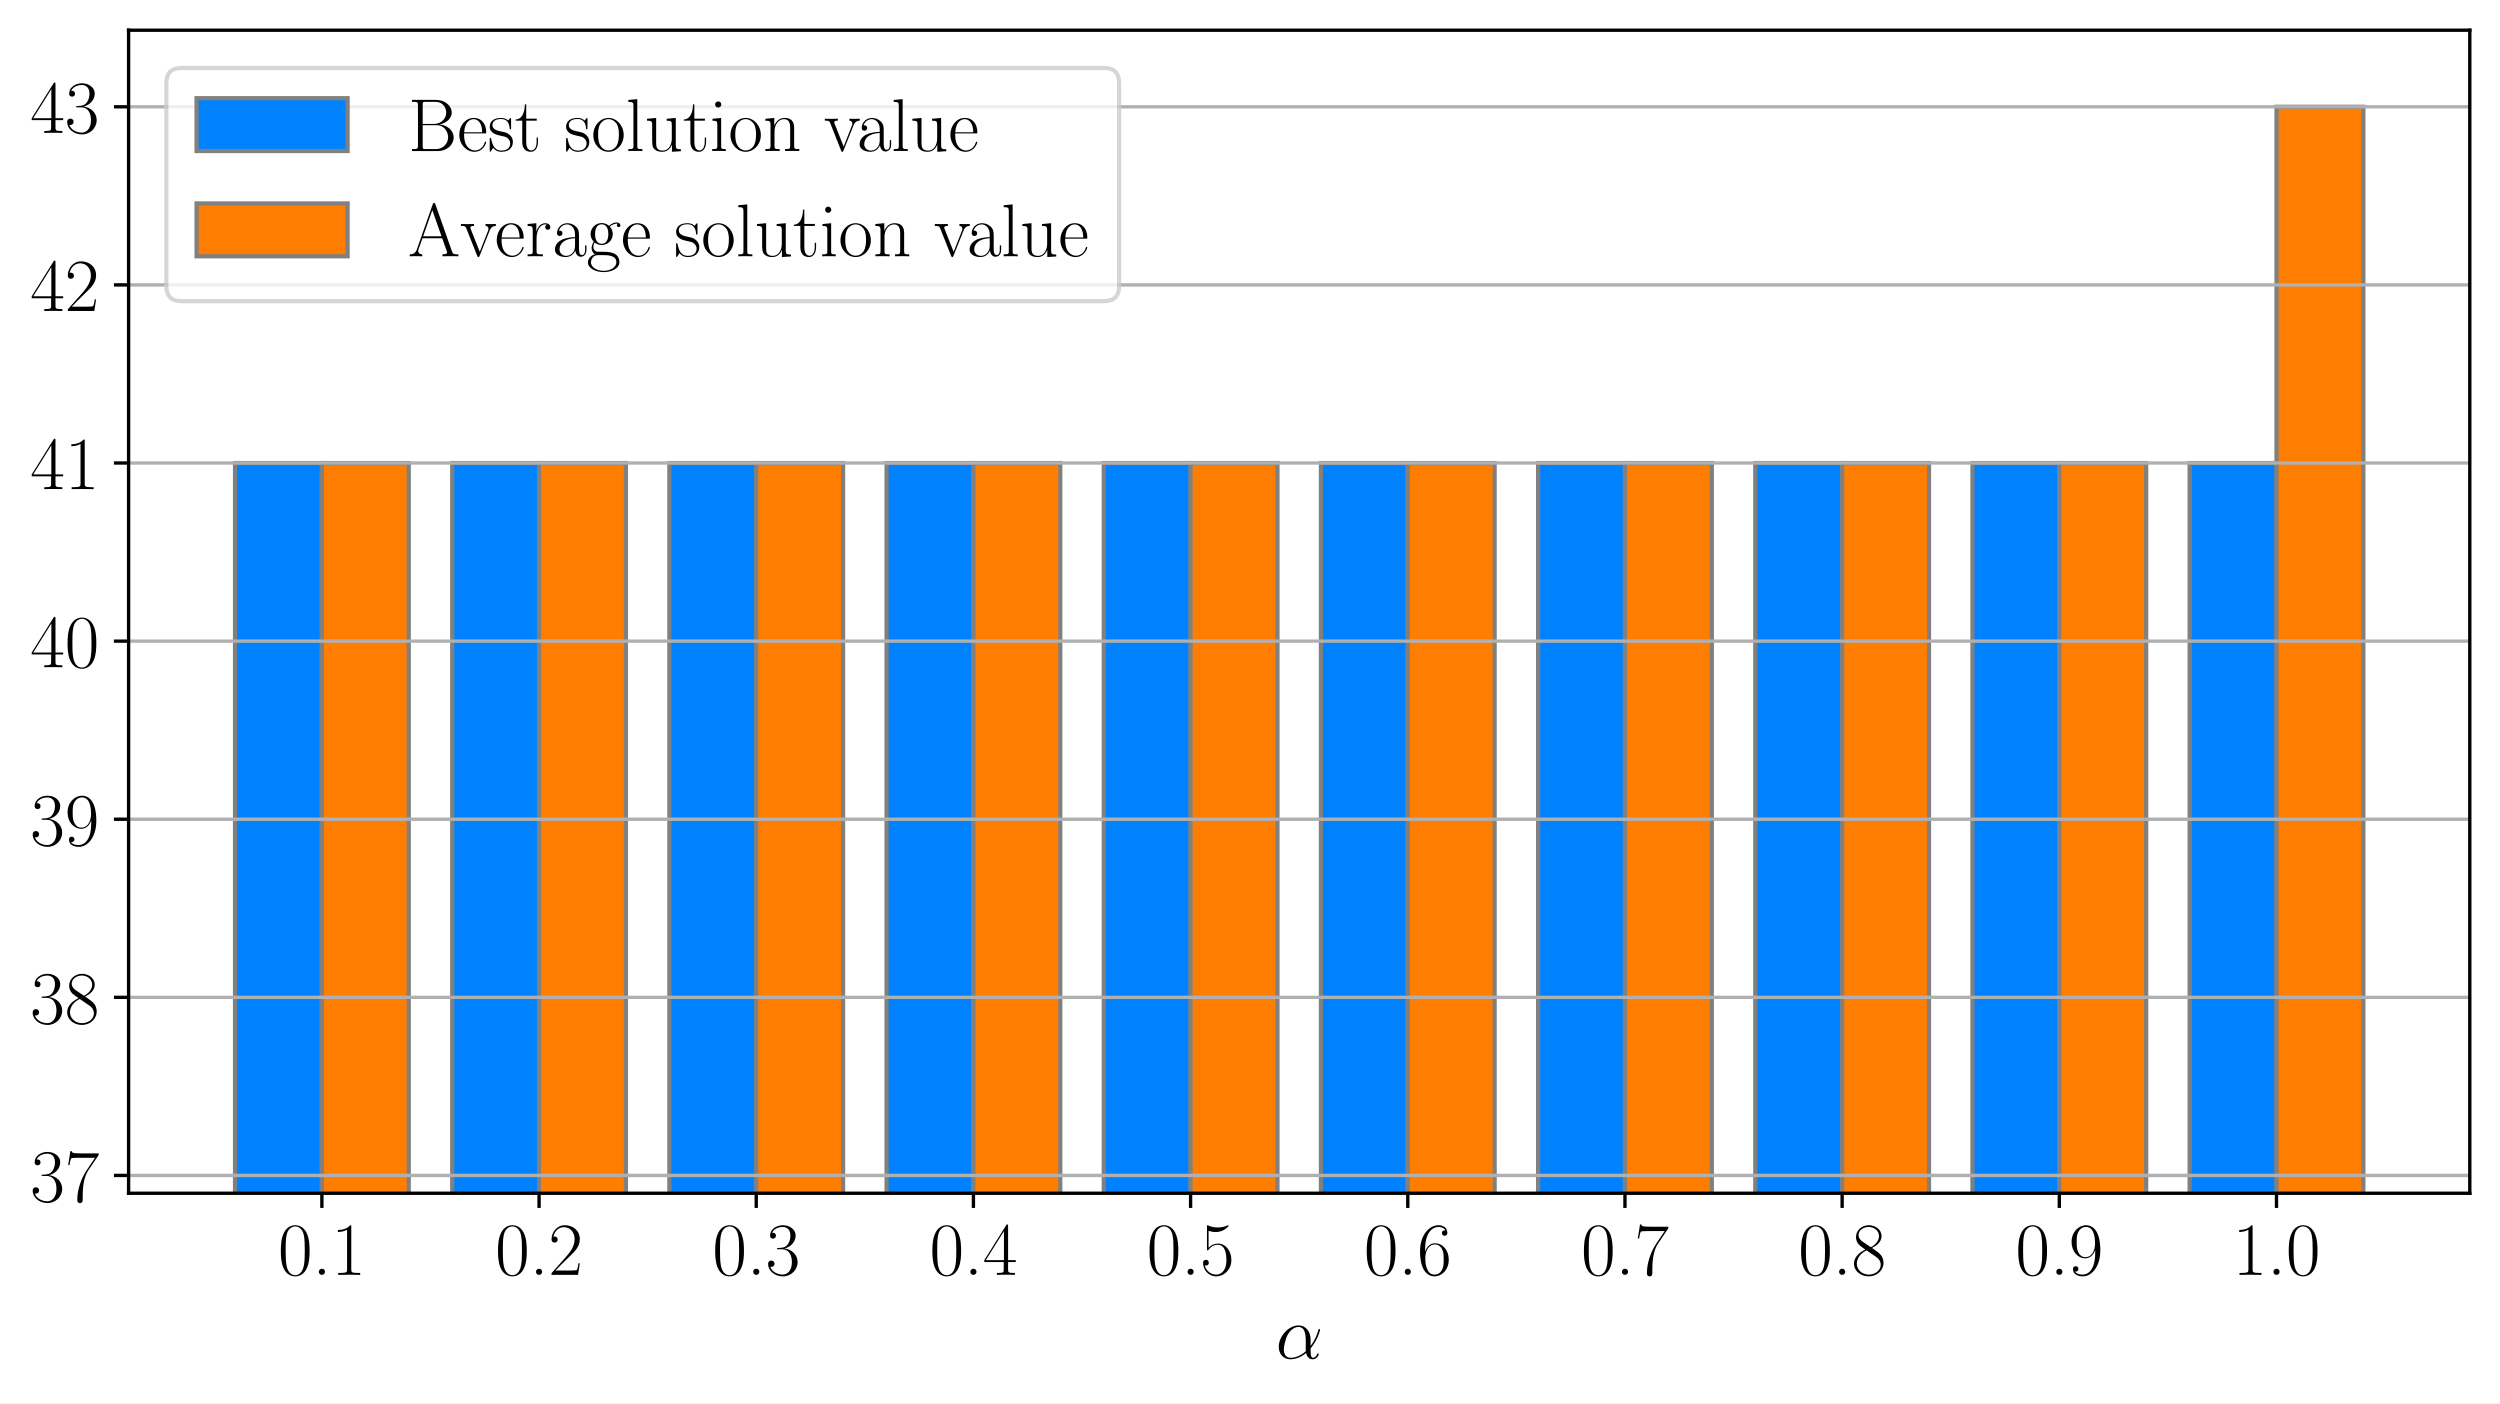
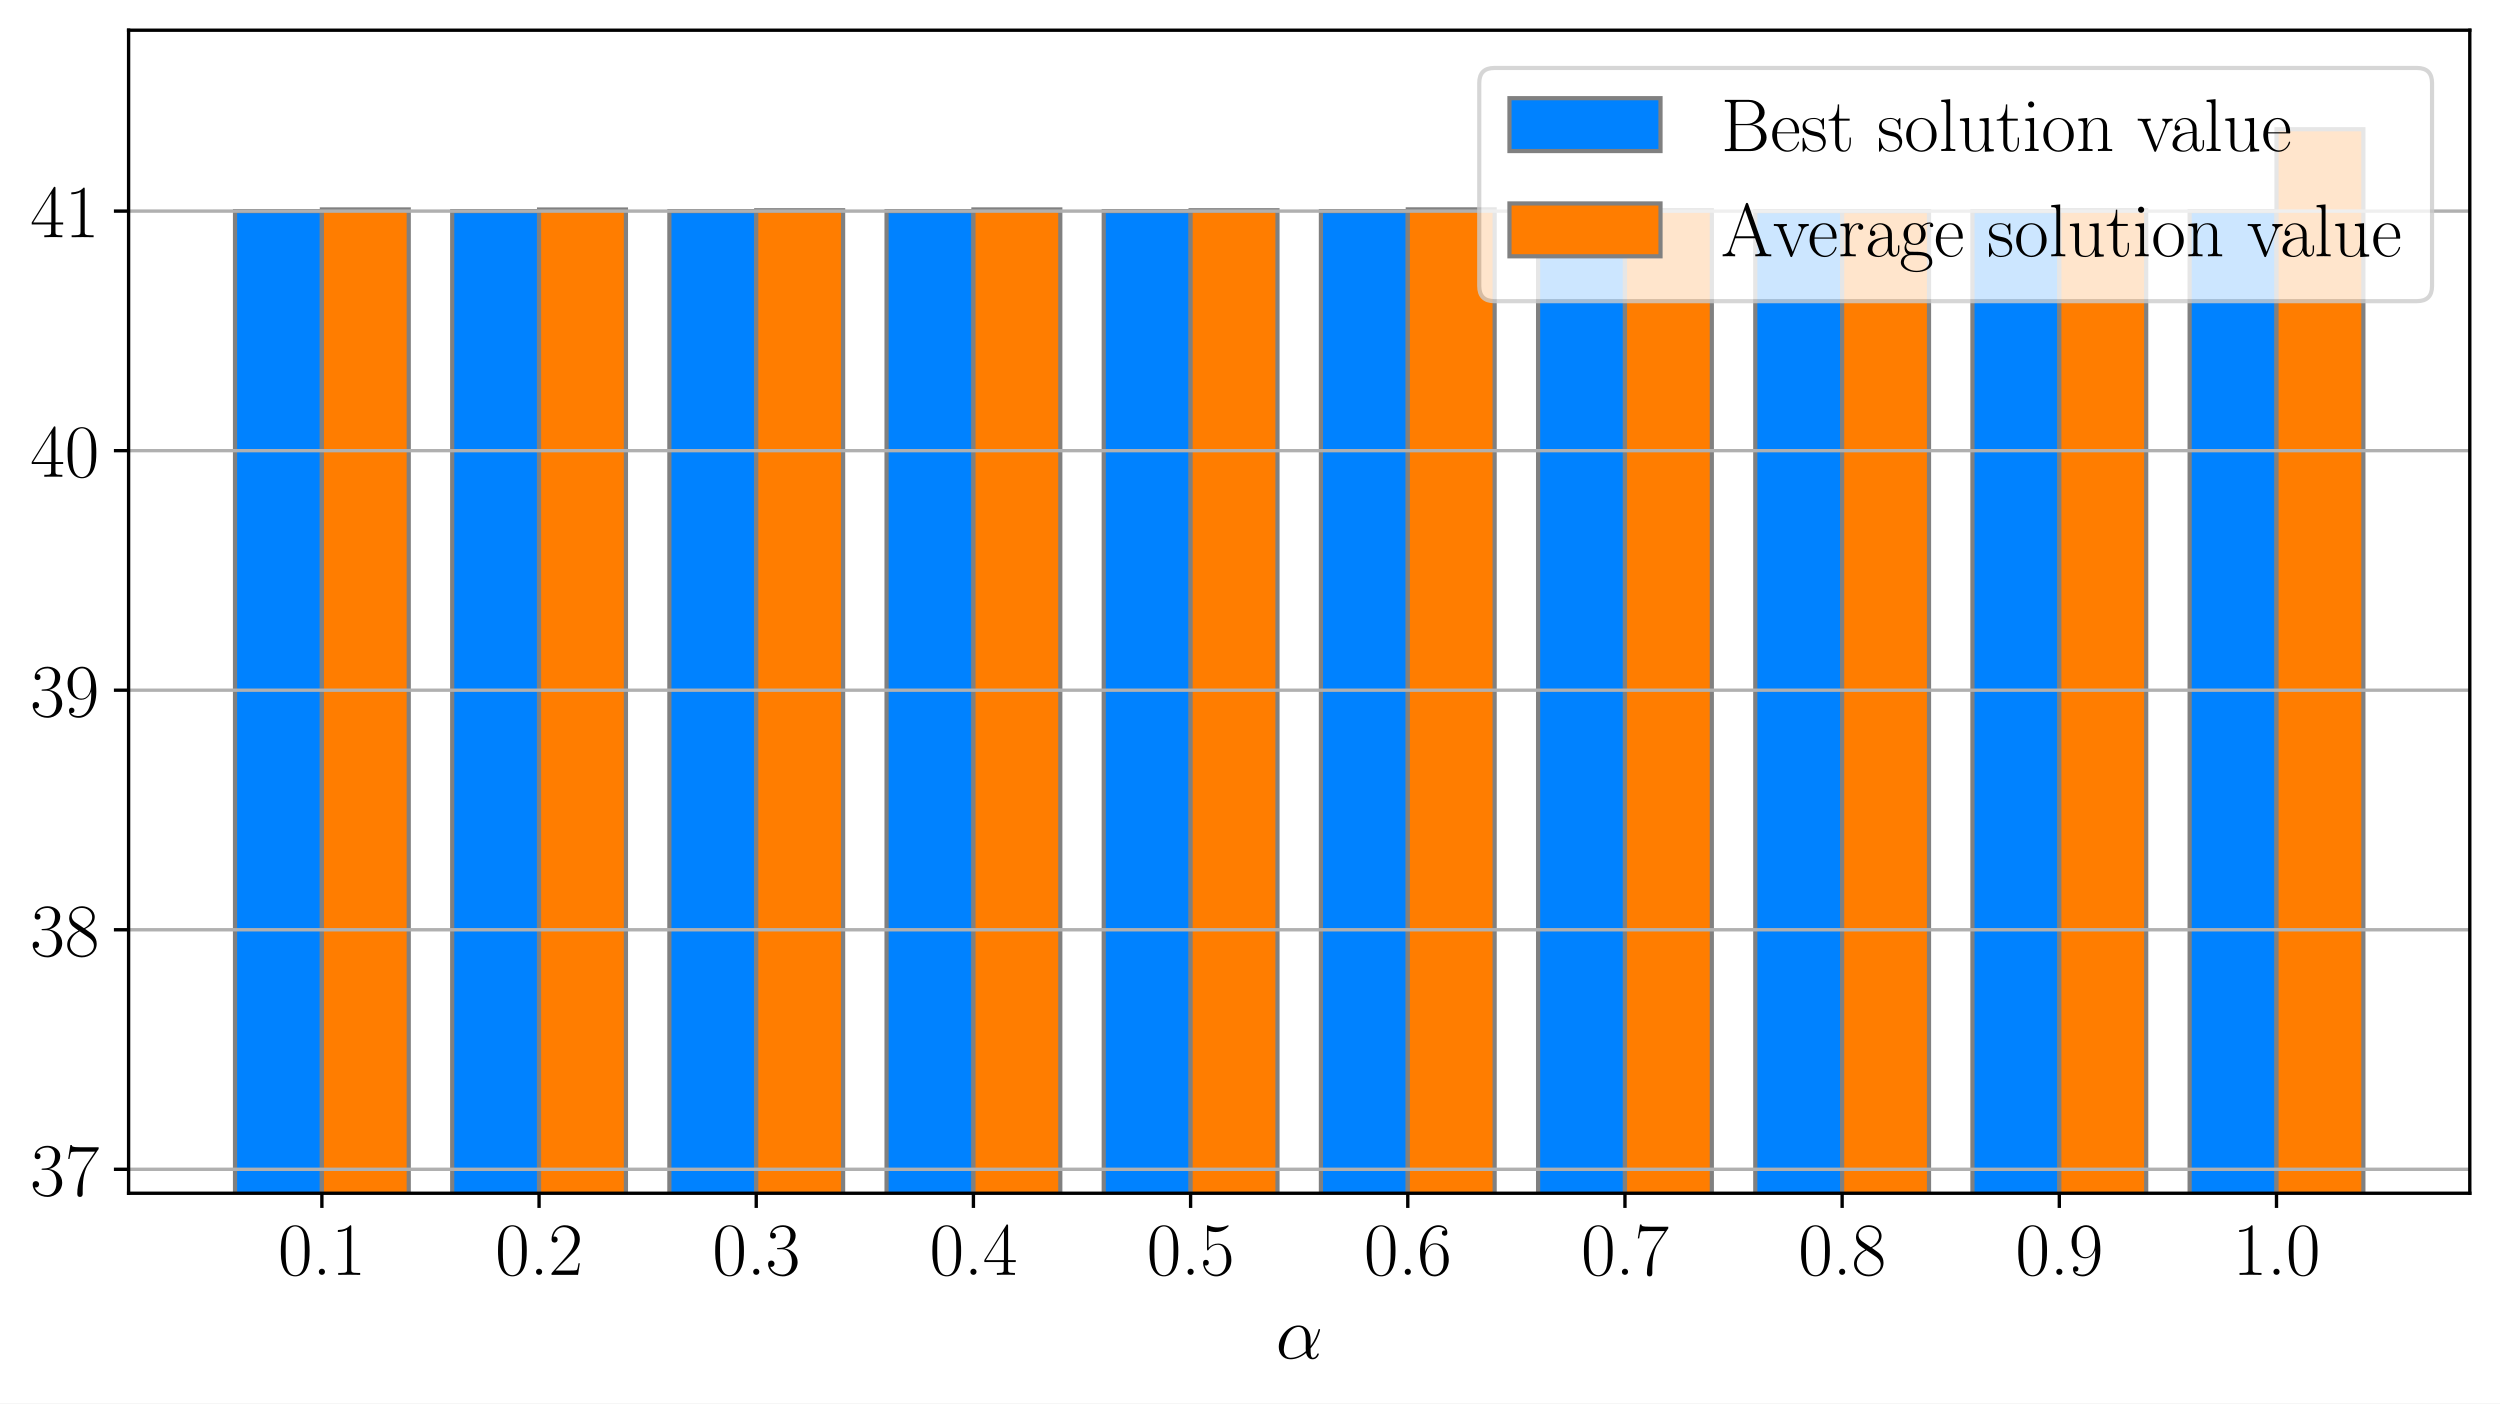
<svg xmlns="http://www.w3.org/2000/svg" xmlns:xlink="http://www.w3.org/1999/xlink" width="595.849pt" height="334.483pt" viewBox="0 0 595.849 334.483" version="1.1">
  <defs>
    <style type="text/css">*{stroke-linejoin: round; stroke-linecap: butt}</style>
  </defs>
  <g id="figure_1">
    <g id="patch_1">
      <path d="M -0 334.483  L 595.849 334.483  L 595.849 0  L -0 0  z " style="fill: #ffffff" />
    </g>
    <g id="axes_1">
      <g id="patch_2">
        <path d="M 30.649 284.4  L 588.649 284.4  L 588.649 7.2  L 30.649 7.2  z " style="fill: #ffffff" />
      </g>
      <g id="patch_3">
-         <path d="M 56.012 1850.813  L 76.717 1850.813  L 76.717 110.354  L 56.012 110.354  z " clip-path="url(#p736c38168c)" style="fill: #0082ff; stroke: #808080; stroke-linejoin: miter" />
+         <path d="M 56.012 2391.172  L 76.717 2391.172  L 76.717 50.314  L 56.012 50.314  z " clip-path="url(#p126b0659e5)" style="fill: #0082ff; stroke: #808080; stroke-linejoin: miter" />
      </g>
      <g id="patch_4">
-         <path d="M 107.775 1850.813  L 128.48 1850.813  L 128.48 110.354  L 107.775 110.354  z " clip-path="url(#p736c38168c)" style="fill: #0082ff; stroke: #808080; stroke-linejoin: miter" />
+         <path d="M 107.775 2391.172  L 128.48 2391.172  L 128.48 50.314  L 107.775 50.314  z " clip-path="url(#p126b0659e5)" style="fill: #0082ff; stroke: #808080; stroke-linejoin: miter" />
      </g>
      <g id="patch_5">
-         <path d="M 159.537 1850.813  L 180.242 1850.813  L 180.242 110.354  L 159.537 110.354  z " clip-path="url(#p736c38168c)" style="fill: #0082ff; stroke: #808080; stroke-linejoin: miter" />
+         <path d="M 159.537 2391.172  L 180.242 2391.172  L 180.242 50.314  L 159.537 50.314  z " clip-path="url(#p126b0659e5)" style="fill: #0082ff; stroke: #808080; stroke-linejoin: miter" />
      </g>
      <g id="patch_6">
-         <path d="M 211.3 1850.813  L 232.005 1850.813  L 232.005 110.354  L 211.3 110.354  z " clip-path="url(#p736c38168c)" style="fill: #0082ff; stroke: #808080; stroke-linejoin: miter" />
+         <path d="M 211.3 2391.172  L 232.005 2391.172  L 232.005 50.314  L 211.3 50.314  z " clip-path="url(#p126b0659e5)" style="fill: #0082ff; stroke: #808080; stroke-linejoin: miter" />
      </g>
      <g id="patch_7">
-         <path d="M 263.062 1850.813  L 283.767 1850.813  L 283.767 110.354  L 263.062 110.354  z " clip-path="url(#p736c38168c)" style="fill: #0082ff; stroke: #808080; stroke-linejoin: miter" />
+         <path d="M 263.062 2391.172  L 283.767 2391.172  L 283.767 50.314  L 263.062 50.314  z " clip-path="url(#p126b0659e5)" style="fill: #0082ff; stroke: #808080; stroke-linejoin: miter" />
      </g>
      <g id="patch_8">
-         <path d="M 314.825 1850.813  L 335.53 1850.813  L 335.53 110.354  L 314.825 110.354  z " clip-path="url(#p736c38168c)" style="fill: #0082ff; stroke: #808080; stroke-linejoin: miter" />
+         <path d="M 314.825 2391.172  L 335.53 2391.172  L 335.53 50.314  L 314.825 50.314  z " clip-path="url(#p126b0659e5)" style="fill: #0082ff; stroke: #808080; stroke-linejoin: miter" />
      </g>
      <g id="patch_9">
-         <path d="M 366.587 1850.813  L 387.292 1850.813  L 387.292 110.354  L 366.587 110.354  z " clip-path="url(#p736c38168c)" style="fill: #0082ff; stroke: #808080; stroke-linejoin: miter" />
+         <path d="M 366.587 2391.172  L 387.292 2391.172  L 387.292 50.314  L 366.587 50.314  z " clip-path="url(#p126b0659e5)" style="fill: #0082ff; stroke: #808080; stroke-linejoin: miter" />
      </g>
      <g id="patch_10">
-         <path d="M 418.35 1850.813  L 439.055 1850.813  L 439.055 110.354  L 418.35 110.354  z " clip-path="url(#p736c38168c)" style="fill: #0082ff; stroke: #808080; stroke-linejoin: miter" />
+         <path d="M 418.35 2391.172  L 439.055 2391.172  L 439.055 50.314  L 418.35 50.314  z " clip-path="url(#p126b0659e5)" style="fill: #0082ff; stroke: #808080; stroke-linejoin: miter" />
      </g>
      <g id="patch_11">
-         <path d="M 470.112 1850.813  L 490.817 1850.813  L 490.817 110.354  L 470.112 110.354  z " clip-path="url(#p736c38168c)" style="fill: #0082ff; stroke: #808080; stroke-linejoin: miter" />
+         <path d="M 470.112 2391.172  L 490.817 2391.172  L 490.817 50.314  L 470.112 50.314  z " clip-path="url(#p126b0659e5)" style="fill: #0082ff; stroke: #808080; stroke-linejoin: miter" />
      </g>
      <g id="patch_12">
-         <path d="M 521.875 1850.813  L 542.58 1850.813  L 542.58 110.354  L 521.875 110.354  z " clip-path="url(#p736c38168c)" style="fill: #0082ff; stroke: #808080; stroke-linejoin: miter" />
+         <path d="M 521.875 2391.172  L 542.58 2391.172  L 542.58 50.314  L 521.875 50.314  z " clip-path="url(#p126b0659e5)" style="fill: #0082ff; stroke: #808080; stroke-linejoin: miter" />
      </g>
      <g id="patch_13">
-         <path d="M 76.717 1850.813  L 97.422 1850.813  L 97.422 110.354  L 76.717 110.354  z " clip-path="url(#p736c38168c)" style="fill: #ff7d00; stroke: #808080; stroke-linejoin: miter" />
+         <path d="M 76.717 2391.172  L 97.422 2391.172  L 97.422 49.92  L 76.717 49.92  z " clip-path="url(#p126b0659e5)" style="fill: #ff7d00; stroke: #808080; stroke-linejoin: miter" />
      </g>
      <g id="patch_14">
-         <path d="M 128.48 1850.813  L 149.185 1850.813  L 149.185 110.354  L 128.48 110.354  z " clip-path="url(#p736c38168c)" style="fill: #ff7d00; stroke: #808080; stroke-linejoin: miter" />
+         <path d="M 128.48 2391.172  L 149.185 2391.172  L 149.185 49.927  L 128.48 49.927  z " clip-path="url(#p126b0659e5)" style="fill: #ff7d00; stroke: #808080; stroke-linejoin: miter" />
      </g>
      <g id="patch_15">
-         <path d="M 180.242 1850.813  L 200.947 1850.813  L 200.947 110.354  L 180.242 110.354  z " clip-path="url(#p736c38168c)" style="fill: #ff7d00; stroke: #808080; stroke-linejoin: miter" />
+         <path d="M 180.242 2391.172  L 200.947 2391.172  L 200.947 50.114  L 180.242 50.114  z " clip-path="url(#p126b0659e5)" style="fill: #ff7d00; stroke: #808080; stroke-linejoin: miter" />
      </g>
      <g id="patch_16">
-         <path d="M 232.005 1850.813  L 252.71 1850.813  L 252.71 110.354  L 232.005 110.354  z " clip-path="url(#p736c38168c)" style="fill: #ff7d00; stroke: #808080; stroke-linejoin: miter" />
+         <path d="M 232.005 2391.172  L 252.71 2391.172  L 252.71 49.919  L 232.005 49.919  z " clip-path="url(#p126b0659e5)" style="fill: #ff7d00; stroke: #808080; stroke-linejoin: miter" />
      </g>
      <g id="patch_17">
-         <path d="M 283.767 1850.813  L 304.472 1850.813  L 304.472 110.354  L 283.767 110.354  z " clip-path="url(#p736c38168c)" style="fill: #ff7d00; stroke: #808080; stroke-linejoin: miter" />
+         <path d="M 283.767 2391.172  L 304.472 2391.172  L 304.472 50.114  L 283.767 50.114  z " clip-path="url(#p126b0659e5)" style="fill: #ff7d00; stroke: #808080; stroke-linejoin: miter" />
      </g>
      <g id="patch_18">
-         <path d="M 335.53 1850.813  L 356.235 1850.813  L 356.235 110.354  L 335.53 110.354  z " clip-path="url(#p736c38168c)" style="fill: #ff7d00; stroke: #808080; stroke-linejoin: miter" />
+         <path d="M 335.53 2391.172  L 356.235 2391.172  L 356.235 49.906  L 335.53 49.906  z " clip-path="url(#p126b0659e5)" style="fill: #ff7d00; stroke: #808080; stroke-linejoin: miter" />
      </g>
      <g id="patch_19">
-         <path d="M 387.292 1850.813  L 407.997 1850.813  L 407.997 110.354  L 387.292 110.354  z " clip-path="url(#p736c38168c)" style="fill: #ff7d00; stroke: #808080; stroke-linejoin: miter" />
+         <path d="M 387.292 2391.172  L 407.997 2391.172  L 407.997 50.106  L 387.292 50.106  z " clip-path="url(#p126b0659e5)" style="fill: #ff7d00; stroke: #808080; stroke-linejoin: miter" />
      </g>
      <g id="patch_20">
-         <path d="M 439.055 1850.813  L 459.76 1850.813  L 459.76 110.354  L 439.055 110.354  z " clip-path="url(#p736c38168c)" style="fill: #ff7d00; stroke: #808080; stroke-linejoin: miter" />
+         <path d="M 439.055 2391.172  L 459.76 2391.172  L 459.76 50.314  L 439.055 50.314  z " clip-path="url(#p126b0659e5)" style="fill: #ff7d00; stroke: #808080; stroke-linejoin: miter" />
      </g>
      <g id="patch_21">
-         <path d="M 490.817 1850.813  L 511.522 1850.813  L 511.522 110.354  L 490.817 110.354  z " clip-path="url(#p736c38168c)" style="fill: #ff7d00; stroke: #808080; stroke-linejoin: miter" />
+         <path d="M 490.817 2391.172  L 511.522 2391.172  L 511.522 50.112  L 490.817 50.112  z " clip-path="url(#p126b0659e5)" style="fill: #ff7d00; stroke: #808080; stroke-linejoin: miter" />
      </g>
      <g id="patch_22">
-         <path d="M 542.58 1850.813  L 563.285 1850.813  L 563.285 25.454  L 542.58 25.454  z " clip-path="url(#p736c38168c)" style="fill: #ff7d00; stroke: #808080; stroke-linejoin: miter" />
+         <path d="M 542.58 2391.172  L 563.285 2391.172  L 563.285 30.804  L 542.58 30.804  z " clip-path="url(#p126b0659e5)" style="fill: #ff7d00; stroke: #808080; stroke-linejoin: miter" />
      </g>
      <g id="matplotlib.axis_1">
        <g id="xtick_1">
          <g id="line2d_1">
            <defs>
-               <path id="mb16462165a" d="M 0 0  L 0 3.5  " style="stroke: #000000; stroke-width: 0.8" />
+               <path id="mc8f59c6fe9" d="M 0 0  L 0 3.5  " style="stroke: #000000; stroke-width: 0.8" />
            </defs>
            <g>
-               <use xlink:href="#mb16462165a" x="76.717" y="284.4" style="stroke: #000000; stroke-width: 0.8" />
+               <use xlink:href="#mc8f59c6fe9" x="76.717" y="284.4" style="stroke: #000000; stroke-width: 0.8" />
            </g>
          </g>
          <g id="text_1">
            <g transform="translate(66.25454 303.8533)scale(0.18 -0.18)">
              <defs>
                <path id="CMR17-30" d="M 2688 2038  C 2688 2430 2682 3099 2413 3613  C 2176 4063 1798 4224 1466 4224  C 1158 4224 768 4082 525 3620  C 269 3137 243 2539 243 2038  C 243 1671 250 1112 448 623  C 723 -39 1216 -128 1466 -128  C 1760 -128 2208 -7 2470 604  C 2662 1048 2688 1568 2688 2038  z M 1466 -26  C 1056 -26 813 328 723 816  C 653 1196 653 1749 653 2109  C 653 2604 653 3015 736 3407  C 858 3954 1216 4121 1466 4121  C 1728 4121 2067 3947 2189 3420  C 2272 3054 2278 2623 2278 2109  C 2278 1691 2278 1176 2202 797  C 2067 96 1690 -26 1466 -26  z " transform="scale(0.015625)" />
                <path id="CMR17-2e" d="M 1062 262  C 1062 422 934 524 800 524  C 672 524 538 422 538 262  C 538 102 666 0 800 0  C 928 0 1062 102 1062 262  z " transform="scale(0.015625)" />
                <path id="CMR17-31" d="M 1702 4083  C 1702 4217 1696 4224 1606 4224  C 1357 3927 979 3833 621 3820  C 602 3820 570 3820 563 3808  C 557 3795 557 3782 557 3648  C 755 3648 1088 3686 1344 3839  L 1344 467  C 1344 243 1331 166 781 166  L 589 166  L 589 0  C 896 6 1216 12 1523 12  C 1830 12 2150 6 2458 0  L 2458 166  L 2266 166  C 1715 166 1702 236 1702 467  L 1702 4083  z " transform="scale(0.015625)" />
              </defs>
              <use xlink:href="#CMR17-30" transform="scale(0.996264)" />
              <use xlink:href="#CMR17-2e" transform="translate(45.69048 0)scale(0.996264)" />
              <use xlink:href="#CMR17-31" transform="translate(70.56154 0)scale(0.996264)" />
            </g>
          </g>
        </g>
        <g id="xtick_2">
          <g id="line2d_2">
            <g>
-               <use xlink:href="#mb16462165a" x="128.48" y="284.4" style="stroke: #000000; stroke-width: 0.8" />
+               <use xlink:href="#mc8f59c6fe9" x="128.48" y="284.4" style="stroke: #000000; stroke-width: 0.8" />
            </g>
          </g>
          <g id="text_2">
            <g transform="translate(118.0171 303.8533)scale(0.18 -0.18)">
              <defs>
                <path id="CMR17-32" d="M 2669 990  L 2554 990  C 2490 537 2438 460 2413 422  C 2381 371 1920 371 1830 371  L 602 371  C 832 620 1280 1073 1824 1596  C 2214 1966 2669 2400 2669 3033  C 2669 3788 2067 4224 1395 4224  C 691 4224 262 3603 262 3027  C 262 2777 448 2745 525 2745  C 589 2745 781 2783 781 3007  C 781 3206 614 3264 525 3264  C 486 3264 448 3257 422 3244  C 544 3788 915 4057 1306 4057  C 1862 4057 2227 3616 2227 3033  C 2227 2477 1901 1998 1536 1583  L 262 147  L 262 0  L 2515 0  L 2669 990  z " transform="scale(0.015625)" />
              </defs>
              <use xlink:href="#CMR17-30" transform="scale(0.996264)" />
              <use xlink:href="#CMR17-2e" transform="translate(45.69048 0)scale(0.996264)" />
              <use xlink:href="#CMR17-32" transform="translate(70.56154 0)scale(0.996264)" />
            </g>
          </g>
        </g>
        <g id="xtick_3">
          <g id="line2d_3">
            <g>
-               <use xlink:href="#mb16462165a" x="180.242" y="284.4" style="stroke: #000000; stroke-width: 0.8" />
+               <use xlink:href="#mc8f59c6fe9" x="180.242" y="284.4" style="stroke: #000000; stroke-width: 0.8" />
            </g>
          </g>
          <g id="text_3">
            <g transform="translate(169.7796 303.8533)scale(0.18 -0.18)">
              <defs>
                <path id="CMR17-33" d="M 1414 2176  C 1984 2176 2234 1673 2234 1094  C 2234 322 1824 25 1453 25  C 1114 25 563 193 390 691  C 422 678 454 678 486 678  C 640 678 755 780 755 947  C 755 1132 614 1216 486 1216  C 378 1216 211 1164 211 927  C 211 335 787 -128 1466 -128  C 2176 -128 2720 432 2720 1087  C 2720 1718 2208 2176 1600 2246  C 2086 2347 2554 2776 2554 3353  C 2554 3856 2048 4224 1472 4224  C 890 4224 378 3862 378 3347  C 378 3123 544 3084 627 3084  C 762 3084 877 3167 877 3334  C 877 3500 762 3584 627 3584  C 602 3584 570 3584 544 3571  C 730 3999 1235 4076 1459 4076  C 1683 4076 2106 3966 2106 3347  C 2106 3167 2080 2851 1862 2574  C 1670 2329 1453 2316 1242 2297  C 1210 2297 1062 2284 1037 2284  C 992 2278 966 2272 966 2227  C 966 2182 973 2176 1101 2176  L 1414 2176  z " transform="scale(0.015625)" />
              </defs>
              <use xlink:href="#CMR17-30" transform="scale(0.996264)" />
              <use xlink:href="#CMR17-2e" transform="translate(45.69048 0)scale(0.996264)" />
              <use xlink:href="#CMR17-33" transform="translate(70.56154 0)scale(0.996264)" />
            </g>
          </g>
        </g>
        <g id="xtick_4">
          <g id="line2d_4">
            <g>
-               <use xlink:href="#mb16462165a" x="232.005" y="284.4" style="stroke: #000000; stroke-width: 0.8" />
+               <use xlink:href="#mc8f59c6fe9" x="232.005" y="284.4" style="stroke: #000000; stroke-width: 0.8" />
            </g>
          </g>
          <g id="text_4">
            <g transform="translate(221.5421 303.8533)scale(0.18 -0.18)">
              <defs>
                <path id="CMR17-34" d="M 2150 4147  C 2150 4281 2144 4288 2029 4288  L 128 1254  L 128 1088  L 1779 1088  L 1779 460  C 1779 230 1766 166 1318 166  L 1197 166  L 1197 0  C 1402 12 1747 12 1965 12  C 2182 12 2528 12 2733 0  L 2733 166  L 2611 166  C 2163 166 2150 230 2150 460  L 2150 1088  L 2803 1088  L 2803 1254  L 2150 1254  L 2150 4147  z M 1798 3723  L 1798 1254  L 256 1254  L 1798 3723  z " transform="scale(0.015625)" />
              </defs>
              <use xlink:href="#CMR17-30" transform="scale(0.996264)" />
              <use xlink:href="#CMR17-2e" transform="translate(45.69048 0)scale(0.996264)" />
              <use xlink:href="#CMR17-34" transform="translate(70.56154 0)scale(0.996264)" />
            </g>
          </g>
        </g>
        <g id="xtick_5">
          <g id="line2d_5">
            <g>
-               <use xlink:href="#mb16462165a" x="283.767" y="284.4" style="stroke: #000000; stroke-width: 0.8" />
+               <use xlink:href="#mc8f59c6fe9" x="283.767" y="284.4" style="stroke: #000000; stroke-width: 0.8" />
            </g>
          </g>
          <g id="text_5">
            <g transform="translate(273.3046 303.8533)scale(0.18 -0.18)">
              <defs>
                <path id="CMR17-35" d="M 730 3750  C 794 3724 1056 3641 1325 3641  C 1920 3641 2246 3961 2432 4140  C 2432 4191 2432 4224 2394 4224  C 2387 4224 2374 4224 2323 4198  C 2099 4102 1837 4032 1517 4032  C 1325 4032 1037 4055 723 4191  C 653 4224 640 4224 634 4224  C 602 4224 595 4217 595 4090  L 595 2231  C 595 2113 595 2080 659 2080  C 691 2080 704 2093 736 2139  C 941 2435 1222 2560 1542 2560  C 1766 2560 2246 2415 2246 1293  C 2246 1087 2246 716 2054 422  C 1894 159 1645 25 1370 25  C 947 25 518 319 403 812  C 429 806 480 793 506 793  C 589 793 749 838 749 1036  C 749 1209 627 1280 506 1280  C 358 1280 262 1190 262 1011  C 262 454 704 -128 1382 -128  C 2042 -128 2669 441 2669 1267  C 2669 2054 2170 2662 1549 2662  C 1222 2662 947 2540 730 2304  L 730 3750  z " transform="scale(0.015625)" />
              </defs>
              <use xlink:href="#CMR17-30" transform="scale(0.996264)" />
              <use xlink:href="#CMR17-2e" transform="translate(45.69048 0)scale(0.996264)" />
              <use xlink:href="#CMR17-35" transform="translate(70.56154 0)scale(0.996264)" />
            </g>
          </g>
        </g>
        <g id="xtick_6">
          <g id="line2d_6">
            <g>
-               <use xlink:href="#mb16462165a" x="335.53" y="284.4" style="stroke: #000000; stroke-width: 0.8" />
+               <use xlink:href="#mc8f59c6fe9" x="335.53" y="284.4" style="stroke: #000000; stroke-width: 0.8" />
            </g>
          </g>
          <g id="text_6">
            <g transform="translate(325.0672 303.8533)scale(0.18 -0.18)">
              <defs>
                <path id="CMR17-36" d="M 678 2198  C 678 3712 1395 4076 1811 4076  C 1946 4076 2272 4049 2400 3782  C 2298 3782 2106 3782 2106 3558  C 2106 3385 2246 3328 2336 3328  C 2394 3328 2566 3353 2566 3571  C 2566 3987 2246 4224 1805 4224  C 1043 4224 243 3411 243 2011  C 243 257 966 -128 1478 -128  C 2099 -128 2688 431 2688 1295  C 2688 2101 2170 2688 1517 2688  C 1126 2688 838 2430 678 1979  L 678 2198  z M 1478 25  C 691 25 691 1212 691 1450  C 691 1914 909 2585 1504 2585  C 1613 2585 1926 2585 2138 2140  C 2253 1889 2253 1624 2253 1302  C 2253 954 2253 696 2118 438  C 1978 173 1773 25 1478 25  z " transform="scale(0.015625)" />
              </defs>
              <use xlink:href="#CMR17-30" transform="scale(0.996264)" />
              <use xlink:href="#CMR17-2e" transform="translate(45.69048 0)scale(0.996264)" />
              <use xlink:href="#CMR17-36" transform="translate(70.56154 0)scale(0.996264)" />
            </g>
          </g>
        </g>
        <g id="xtick_7">
          <g id="line2d_7">
            <g>
-               <use xlink:href="#mb16462165a" x="387.292" y="284.4" style="stroke: #000000; stroke-width: 0.8" />
+               <use xlink:href="#mc8f59c6fe9" x="387.292" y="284.4" style="stroke: #000000; stroke-width: 0.8" />
            </g>
          </g>
          <g id="text_7">
            <g transform="translate(376.8297 303.8533)scale(0.18 -0.18)">
              <defs>
                <path id="CMR17-37" d="M 2886 3955  L 2886 4096  L 1382 4096  C 634 4096 621 4166 595 4288  L 480 4288  L 294 3104  L 410 3104  C 429 3226 474 3552 550 3673  C 589 3724 1062 3724 1171 3724  L 2579 3724  L 1869 2670  C 1395 1961 1069 1003 1069 166  C 1069 89 1069 -128 1299 -128  C 1530 -128 1530 89 1530 172  L 1530 466  C 1530 1514 1709 2204 2003 2644  L 2886 3955  z " transform="scale(0.015625)" />
              </defs>
              <use xlink:href="#CMR17-30" transform="scale(0.996264)" />
              <use xlink:href="#CMR17-2e" transform="translate(45.69048 0)scale(0.996264)" />
              <use xlink:href="#CMR17-37" transform="translate(70.56154 0)scale(0.996264)" />
            </g>
          </g>
        </g>
        <g id="xtick_8">
          <g id="line2d_8">
            <g>
-               <use xlink:href="#mb16462165a" x="439.055" y="284.4" style="stroke: #000000; stroke-width: 0.8" />
+               <use xlink:href="#mc8f59c6fe9" x="439.055" y="284.4" style="stroke: #000000; stroke-width: 0.8" />
            </g>
          </g>
          <g id="text_8">
            <g transform="translate(428.5922 303.8533)scale(0.18 -0.18)">
              <defs>
                <path id="CMR17-38" d="M 1741 2289  C 2144 2494 2554 2803 2554 3298  C 2554 3884 1990 4224 1472 4224  C 890 4224 378 3800 378 3215  C 378 3054 416 2777 666 2533  C 730 2469 998 2276 1171 2154  C 883 2006 211 1652 211 945  C 211 282 838 -128 1459 -128  C 2144 -128 2720 366 2720 1022  C 2720 1607 2330 1877 2074 2051  L 1741 2289  z M 902 2855  C 851 2887 595 3086 595 3388  C 595 3781 998 4076 1459 4076  C 1965 4076 2336 3716 2336 3298  C 2336 2700 1670 2359 1638 2359  C 1632 2359 1626 2359 1574 2398  L 902 2855  z M 2080 1536  C 2176 1466 2483 1253 2483 861  C 2483 385 2010 25 1472 25  C 890 25 448 443 448 951  C 448 1459 838 1884 1280 2083  L 2080 1536  z " transform="scale(0.015625)" />
              </defs>
              <use xlink:href="#CMR17-30" transform="scale(0.996264)" />
              <use xlink:href="#CMR17-2e" transform="translate(45.69048 0)scale(0.996264)" />
              <use xlink:href="#CMR17-38" transform="translate(70.56154 0)scale(0.996264)" />
            </g>
          </g>
        </g>
        <g id="xtick_9">
          <g id="line2d_9">
            <g>
-               <use xlink:href="#mb16462165a" x="490.817" y="284.4" style="stroke: #000000; stroke-width: 0.8" />
+               <use xlink:href="#mc8f59c6fe9" x="490.817" y="284.4" style="stroke: #000000; stroke-width: 0.8" />
            </g>
          </g>
          <g id="text_9">
            <g transform="translate(480.3547 303.8533)scale(0.18 -0.18)">
              <defs>
                <path id="CMR17-39" d="M 2253 1871  C 2253 448 1670 25 1190 25  C 1043 25 685 43 538 281  C 704 256 826 345 826 505  C 826 678 685 736 595 736  C 538 736 365 710 365 492  C 365 68 742 -128 1203 -128  C 1939 -128 2688 665 2688 2090  C 2688 3857 1971 4224 1485 4224  C 851 4224 243 3664 243 2800  C 243 2000 762 1408 1414 1408  C 1952 1408 2189 1910 2253 2122  L 2253 1871  z M 1427 1510  C 1254 1510 1011 1542 813 1929  C 678 2181 678 2477 678 2793  C 678 3174 678 3438 858 3722  C 947 3857 1114 4076 1485 4076  C 2240 4076 2240 2909 2240 2651  C 2240 2193 2035 1510 1427 1510  z " transform="scale(0.015625)" />
              </defs>
              <use xlink:href="#CMR17-30" transform="scale(0.996264)" />
              <use xlink:href="#CMR17-2e" transform="translate(45.69048 0)scale(0.996264)" />
              <use xlink:href="#CMR17-39" transform="translate(70.56154 0)scale(0.996264)" />
            </g>
          </g>
        </g>
        <g id="xtick_10">
          <g id="line2d_10">
            <g>
-               <use xlink:href="#mb16462165a" x="542.58" y="284.4" style="stroke: #000000; stroke-width: 0.8" />
+               <use xlink:href="#mc8f59c6fe9" x="542.58" y="284.4" style="stroke: #000000; stroke-width: 0.8" />
            </g>
          </g>
          <g id="text_10">
            <g transform="translate(532.1172 303.8533)scale(0.18 -0.18)">
              <use xlink:href="#CMR17-31" transform="scale(0.996264)" />
              <use xlink:href="#CMR17-2e" transform="translate(45.69048 0)scale(0.996264)" />
              <use xlink:href="#CMR17-30" transform="translate(70.56154 0)scale(0.996264)" />
            </g>
          </g>
        </g>
        <g id="text_11">
          <g transform="translate(304.0644 323.7947)scale(0.18 -0.18)">
            <defs>
              <path id="CMMI12-b" d="M 2963 1615  C 2963 2234 2611 2816 1933 2816  C 1094 2816 256 1902 256 996  C 256 440 602 -64 1254 -64  C 1651 -64 2125 89 2579 472  C 2669 115 2867 -64 3142 -64  C 3488 -64 3661 293 3661 376  C 3661 434 3616 434 3597 434  C 3546 434 3539 415 3520 364  C 3462 204 3315 64 3162 64  C 2963 64 2963 472 2963 862  C 3616 1641 3770 2445 3770 2451  C 3770 2509 3718 2509 3699 2509  C 3642 2509 3635 2490 3610 2375  C 3526 2094 3360 1596 2963 1072  L 2963 1615  z M 2560 625  C 1997 121 1491 64 1267 64  C 813 64 685 466 685 766  C 685 1040 826 1692 1024 2043  C 1286 2490 1645 2687 1933 2687  C 2554 2687 2554 1877 2554 1340  C 2554 1181 2547 1015 2547 855  C 2547 728 2554 696 2560 625  z " transform="scale(0.015625)" />
            </defs>
            <use xlink:href="#CMMI12-b" transform="scale(0.996264)" />
          </g>
        </g>
      </g>
      <g id="matplotlib.axis_2">
        <g id="ytick_1">
          <g id="line2d_11">
-             <path d="M 30.649 280.155  L 588.649 280.155  " clip-path="url(#p736c38168c)" style="fill: none; stroke: #b0b0b0; stroke-width: 0.8; stroke-linecap: square" />
+             <path d="M 30.649 278.691  L 588.649 278.691  " clip-path="url(#p126b0659e5)" style="fill: none; stroke: #b0b0b0; stroke-width: 0.8; stroke-linecap: square" />
          </g>
          <g id="line2d_12">
            <defs>
-               <path id="m387a222caf" d="M 0 0  L -3.5 0  " style="stroke: #000000; stroke-width: 0.8" />
+               <path id="m01e9ca6b99" d="M 0 0  L -3.5 0  " style="stroke: #000000; stroke-width: 0.8" />
            </defs>
            <g>
-               <use xlink:href="#m387a222caf" x="30.649" y="280.155" style="stroke: #000000; stroke-width: 0.8" />
+               <use xlink:href="#m01e9ca6b99" x="30.649" y="278.691" style="stroke: #000000; stroke-width: 0.8" />
            </g>
          </g>
          <g id="text_12">
-             <g transform="translate(7.2 286.3816)scale(0.18 -0.18)">
+             <g transform="translate(7.2 284.9172)scale(0.18 -0.18)">
              <use xlink:href="#CMR17-33" transform="scale(0.996264)" />
              <use xlink:href="#CMR17-37" transform="translate(45.69048 0)scale(0.996264)" />
            </g>
          </g>
        </g>
        <g id="ytick_2">
          <g id="line2d_13">
-             <path d="M 30.649 237.705  L 588.649 237.705  " clip-path="url(#p736c38168c)" style="fill: none; stroke: #b0b0b0; stroke-width: 0.8; stroke-linecap: square" />
+             <path d="M 30.649 221.597  L 588.649 221.597  " clip-path="url(#p126b0659e5)" style="fill: none; stroke: #b0b0b0; stroke-width: 0.8; stroke-linecap: square" />
          </g>
          <g id="line2d_14">
            <g>
-               <use xlink:href="#m387a222caf" x="30.649" y="237.705" style="stroke: #000000; stroke-width: 0.8" />
+               <use xlink:href="#m01e9ca6b99" x="30.649" y="221.597" style="stroke: #000000; stroke-width: 0.8" />
            </g>
          </g>
          <g id="text_13">
-             <g transform="translate(7.2 243.9314)scale(0.18 -0.18)">
+             <g transform="translate(7.2 227.8232)scale(0.18 -0.18)">
              <use xlink:href="#CMR17-33" transform="scale(0.996264)" />
              <use xlink:href="#CMR17-38" transform="translate(45.69048 0)scale(0.996264)" />
            </g>
          </g>
        </g>
        <g id="ytick_3">
          <g id="line2d_15">
-             <path d="M 30.649 195.255  L 588.649 195.255  " clip-path="url(#p736c38168c)" style="fill: none; stroke: #b0b0b0; stroke-width: 0.8; stroke-linecap: square" />
+             <path d="M 30.649 164.502  L 588.649 164.502  " clip-path="url(#p126b0659e5)" style="fill: none; stroke: #b0b0b0; stroke-width: 0.8; stroke-linecap: square" />
          </g>
          <g id="line2d_16">
            <g>
-               <use xlink:href="#m387a222caf" x="30.649" y="195.255" style="stroke: #000000; stroke-width: 0.8" />
+               <use xlink:href="#m01e9ca6b99" x="30.649" y="164.502" style="stroke: #000000; stroke-width: 0.8" />
            </g>
          </g>
          <g id="text_14">
-             <g transform="translate(7.2 201.4812)scale(0.18 -0.18)">
+             <g transform="translate(7.2 170.7291)scale(0.18 -0.18)">
              <use xlink:href="#CMR17-33" transform="scale(0.996264)" />
              <use xlink:href="#CMR17-39" transform="translate(45.69048 0)scale(0.996264)" />
            </g>
          </g>
        </g>
        <g id="ytick_4">
          <g id="line2d_17">
-             <path d="M 30.649 152.804  L 588.649 152.804  " clip-path="url(#p736c38168c)" style="fill: none; stroke: #b0b0b0; stroke-width: 0.8; stroke-linecap: square" />
+             <path d="M 30.649 107.408  L 588.649 107.408  " clip-path="url(#p126b0659e5)" style="fill: none; stroke: #b0b0b0; stroke-width: 0.8; stroke-linecap: square" />
          </g>
          <g id="line2d_18">
            <g>
-               <use xlink:href="#m387a222caf" x="30.649" y="152.804" style="stroke: #000000; stroke-width: 0.8" />
+               <use xlink:href="#m01e9ca6b99" x="30.649" y="107.408" style="stroke: #000000; stroke-width: 0.8" />
            </g>
          </g>
          <g id="text_15">
-             <g transform="translate(7.2 159.0309)scale(0.18 -0.18)">
+             <g transform="translate(7.2 113.635)scale(0.18 -0.18)">
              <use xlink:href="#CMR17-34" transform="scale(0.996264)" />
              <use xlink:href="#CMR17-30" transform="translate(45.69048 0)scale(0.996264)" />
            </g>
          </g>
        </g>
        <g id="ytick_5">
          <g id="line2d_19">
-             <path d="M 30.649 110.354  L 588.649 110.354  " clip-path="url(#p736c38168c)" style="fill: none; stroke: #b0b0b0; stroke-width: 0.8; stroke-linecap: square" />
+             <path d="M 30.649 50.314  L 588.649 50.314  " clip-path="url(#p126b0659e5)" style="fill: none; stroke: #b0b0b0; stroke-width: 0.8; stroke-linecap: square" />
          </g>
          <g id="line2d_20">
            <g>
-               <use xlink:href="#m387a222caf" x="30.649" y="110.354" style="stroke: #000000; stroke-width: 0.8" />
+               <use xlink:href="#m01e9ca6b99" x="30.649" y="50.314" style="stroke: #000000; stroke-width: 0.8" />
            </g>
          </g>
          <g id="text_16">
-             <g transform="translate(7.2 116.5807)scale(0.18 -0.18)">
+             <g transform="translate(7.2 56.54092)scale(0.18 -0.18)">
              <use xlink:href="#CMR17-34" transform="scale(0.996264)" />
              <use xlink:href="#CMR17-31" transform="translate(45.69048 0)scale(0.996264)" />
            </g>
          </g>
        </g>
-         <g id="ytick_6">
-           <g id="line2d_21">
-             <path d="M 30.649 67.904  L 588.649 67.904  " clip-path="url(#p736c38168c)" style="fill: none; stroke: #b0b0b0; stroke-width: 0.8; stroke-linecap: square" />
-           </g>
-           <g id="line2d_22">
-             <g>
-               <use xlink:href="#m387a222caf" x="30.649" y="67.904" style="stroke: #000000; stroke-width: 0.8" />
-             </g>
-           </g>
-           <g id="text_17">
-             <g transform="translate(7.2 74.13048)scale(0.18 -0.18)">
-               <use xlink:href="#CMR17-34" transform="scale(0.996264)" />
-               <use xlink:href="#CMR17-32" transform="translate(45.69048 0)scale(0.996264)" />
-             </g>
-           </g>
-         </g>
-         <g id="ytick_7">
-           <g id="line2d_23">
-             <path d="M 30.649 25.454  L 588.649 25.454  " clip-path="url(#p736c38168c)" style="fill: none; stroke: #b0b0b0; stroke-width: 0.8; stroke-linecap: square" />
-           </g>
-           <g id="line2d_24">
-             <g>
-               <use xlink:href="#m387a222caf" x="30.649" y="25.454" style="stroke: #000000; stroke-width: 0.8" />
-             </g>
-           </g>
-           <g id="text_18">
-             <g transform="translate(7.2 31.68025)scale(0.18 -0.18)">
-               <use xlink:href="#CMR17-34" transform="scale(0.996264)" />
-               <use xlink:href="#CMR17-33" transform="translate(45.69048 0)scale(0.996264)" />
-             </g>
-           </g>
-         </g>
      </g>
      <g id="patch_23">
        <path d="M 30.649 284.4  L 30.649 7.2  " style="fill: none; stroke: #000000; stroke-width: 0.8; stroke-linejoin: miter; stroke-linecap: square" />
      </g>
      <g id="patch_24">
        <path d="M 588.649 284.4  L 588.649 7.2  " style="fill: none; stroke: #000000; stroke-width: 0.8; stroke-linejoin: miter; stroke-linecap: square" />
      </g>
      <g id="patch_25">
        <path d="M 30.649 284.4  L 588.649 284.4  " style="fill: none; stroke: #000000; stroke-width: 0.8; stroke-linejoin: miter; stroke-linecap: square" />
      </g>
      <g id="patch_26">
        <path d="M 30.649 7.2  L 588.649 7.2  " style="fill: none; stroke: #000000; stroke-width: 0.8; stroke-linejoin: miter; stroke-linecap: square" />
      </g>
      <g id="legend_1">
        <g id="patch_27">
-           <path d="M 43.249 71.776  L 263.132 71.776  Q 266.732 71.776 266.732 68.176  L 266.732 19.8  Q 266.732 16.2 263.132 16.2  L 43.249 16.2  Q 39.649 16.2 39.649 19.8  L 39.649 68.176  Q 39.649 71.776 43.249 71.776  z " style="fill: #ffffff; opacity: 0.8; stroke: #cccccc; stroke-linejoin: miter" />
+           <path d="M 356.165 71.776  L 576.049 71.776  Q 579.649 71.776 579.649 68.176  L 579.649 19.8  Q 579.649 16.2 576.049 16.2  L 356.165 16.2  Q 352.565 16.2 352.565 19.8  L 352.565 68.176  Q 352.565 71.776 356.165 71.776  z " style="fill: #ffffff; opacity: 0.8; stroke: #cccccc; stroke-linejoin: miter" />
        </g>
        <g id="patch_28">
-           <path d="M 46.849 36  L 82.849 36  L 82.849 23.4  L 46.849 23.4  z " style="fill: #0082ff; stroke: #808080; stroke-linejoin: miter" />
-         </g>
-         <g id="text_19">
-           <g transform="translate(97.24857 36)scale(0.18 -0.18)">
+           <path d="M 359.765 36  L 395.765 36  L 395.765 23.4  L 359.765 23.4  z " style="fill: #0082ff; stroke: #808080; stroke-linejoin: miter" />
+         </g>
+         <g id="text_17">
+           <g transform="translate(410.1653 36)scale(0.18 -0.18)">
            <defs>
              <path id="CMR17-42" d="M 333 4352  L 333 4185  C 774 4185 845 4185 845 3897  L 845 451  C 845 166 774 166 333 166  L 333 0  L 2534 0  C 3354 0 3885 578 3885 1155  C 3885 1726 3360 2214 2675 2259  C 3290 2380 3718 2790 3718 3276  C 3718 3808 3194 4352 2368 4352  L 333 4352  z M 1248 2304  L 1248 3936  C 1248 4153 1261 4185 1517 4185  L 2336 4185  C 2970 4185 3251 3673 3251 3276  C 3251 2790 2861 2304 2170 2304  L 1248 2304  z M 1517 166  C 1261 166 1248 198 1248 413  L 1248 2201  L 2432 2201  C 3091 2201 3411 1624 3411 1161  C 3411 698 3046 166 2349 166  L 1517 166  z " transform="scale(0.015625)" />
              <path id="CMR17-65" d="M 2438 1503  C 2464 1529 2464 1542 2464 1606  C 2464 2251 2118 2816 1389 2816  C 710 2816 173 2175 173 1394  C 173 554 781 -64 1459 -64  C 2176 -64 2458 619 2458 755  C 2458 800 2419 800 2406 800  C 2362 800 2355 787 2330 709  C 2189 270 1837 51 1504 51  C 1229 51 954 206 781 490  C 582 819 582 1200 582 1503  L 2438 1503  z M 589 1600  C 634 2511 1126 2713 1382 2713  C 1818 2713 2112 2308 2118 1600  L 589 1600  z " transform="scale(0.015625)" />
              <path id="CMR17-73" d="M 1978 2688  C 1978 2803 1971 2809 1933 2809  C 1907 2809 1901 2803 1824 2707  C 1805 2681 1747 2617 1728 2592  C 1523 2809 1235 2816 1126 2816  C 416 2816 160 2444 160 2073  C 160 1497 813 1363 998 1324  C 1402 1241 1542 1216 1677 1100  C 1760 1024 1901 883 1901 652  C 1901 384 1747 38 1158 38  C 602 38 403 460 288 1024  C 269 1113 269 1120 218 1120  C 166 1120 160 1113 160 985  L 160 64  C 160 -52 166 -58 205 -58  C 237 -58 243 -52 275 0  C 314 57 410 211 448 275  C 576 102 800 -64 1158 -64  C 1792 -64 2131 281 2131 780  C 2131 1107 1958 1280 1875 1356  C 1683 1555 1459 1600 1190 1651  C 838 1728 390 1817 390 2208  C 390 2374 480 2726 1126 2726  C 1811 2726 1850 2086 1862 1881  C 1869 1849 1901 1843 1920 1843  C 1978 1843 1978 1862 1978 1971  L 1978 2688  z " transform="scale(0.015625)" />
              <path id="CMR17-74" d="M 966 2585  L 1862 2585  L 1862 2752  L 966 2752  L 966 3968  L 851 3968  C 838 3292 614 2700 70 2687  L 70 2585  L 627 2585  L 627 778  C 627 655 627 -64 1370 -64  C 1747 -64 1965 308 1965 784  L 1965 1151  L 1850 1151  L 1850 790  C 1850 347 1677 51 1408 51  C 1222 51 966 179 966 765  L 966 2585  z " transform="scale(0.015625)" />
              <path id="CMR17-6f" d="M 2758 1356  C 2758 2176 2163 2816 1466 2816  C 768 2816 173 2176 173 1356  C 173 550 768 -64 1466 -64  C 2163 -64 2758 550 2758 1356  z M 1466 51  C 1165 51 909 230 762 480  C 602 768 582 1126 582 1408  C 582 1676 595 2009 762 2297  C 890 2508 1139 2713 1466 2713  C 1754 2713 1997 2553 2150 2329  C 2349 2028 2349 1606 2349 1408  C 2349 1158 2336 774 2163 467  C 1984 172 1709 51 1466 51  z " transform="scale(0.015625)" />
              <path id="CMR17-6c" d="M 979 4416  L 218 4345  L 218 4179  C 595 4179 653 4141 653 3835  L 653 439  C 653 198 627 166 218 166  L 218 0  C 371 12 653 12 813 12  C 979 12 1261 12 1414 0  L 1414 166  C 1005 166 979 191 979 439  L 979 4416  z " transform="scale(0.015625)" />
              <path id="CMR17-75" d="M 1882 2745  L 1882 2579  C 2259 2579 2317 2540 2317 2229  L 2317 1053  C 2317 510 2029 38 1555 38  C 1030 38 986 355 986 691  L 986 2816  L 211 2745  L 211 2579  C 467 2579 640 2579 646 2320  L 646 1079  C 646 646 646 368 813 187  C 896 103 1056 -64 1517 -64  C 2061 -64 2272 400 2323 536  L 2330 536  L 2330 -64  L 3091 -13  L 3091 154  C 2714 154 2656 193 2656 503  L 2656 2816  L 1882 2745  z " transform="scale(0.015625)" />
              <path id="CMR17-69" d="M 992 3961  C 992 4102 877 4224 730 4224  C 589 4224 467 4108 467 3961  C 467 3820 582 3699 730 3699  C 870 3699 992 3814 992 3961  z M 243 2745  L 243 2579  C 602 2579 653 2540 653 2231  L 653 443  C 653 198 627 166 218 166  L 218 0  C 371 12 646 12 806 12  C 960 12 1222 12 1370 0  L 1370 166  C 992 166 979 205 979 436  L 979 2816  L 243 2745  z " transform="scale(0.015625)" />
              <path id="CMR17-6e" d="M 2656 1954  C 2656 2282 2592 2816 1837 2816  C 1331 2816 1069 2424 973 2166  L 966 2166  L 966 2816  L 211 2745  L 211 2578  C 589 2578 646 2540 646 2231  L 646 443  C 646 198 621 166 211 166  L 211 0  C 365 12 646 12 813 12  C 979 12 1267 12 1421 0  L 1421 166  C 1011 166 986 192 986 443  L 986 1678  C 986 2269 1344 2713 1792 2713  C 2266 2713 2317 2289 2317 1980  L 2317 443  C 2317 198 2291 166 1882 166  L 1882 0  C 2035 12 2317 12 2483 12  C 2650 12 2938 12 3091 0  L 3091 166  C 2682 166 2656 192 2656 443  L 2656 1954  z " transform="scale(0.015625)" />
              <path id="CMR17-76" d="M 2502 2173  C 2560 2315 2662 2572 3034 2585  L 3034 2752  C 2912 2745 2752 2739 2630 2739  C 2496 2739 2285 2739 2157 2752  L 2157 2585  C 2317 2572 2406 2495 2406 2328  C 2406 2270 2406 2257 2368 2167  L 1664 379  L 902 2308  C 864 2392 864 2405 864 2431  C 864 2585 1075 2585 1171 2585  L 1171 2752  C 1018 2739 736 2739 576 2739  C 403 2739 205 2739 64 2752  L 64 2585  C 307 2585 442 2585 518 2386  L 1446 44  C 1485 -52 1491 -64 1549 -64  C 1606 -64 1613 -52 1651 44  L 2502 2173  z " transform="scale(0.015625)" />
              <path id="CMR17-61" d="M 2304 1656  C 2304 2048 2304 2275 2035 2534  C 1798 2751 1523 2816 1306 2816  C 800 2816 435 2408 435 1977  C 435 1740 627 1728 666 1728  C 749 1728 896 1779 896 1958  C 896 2118 774 2188 666 2188  C 640 2188 608 2182 589 2176  C 723 2594 1069 2713 1293 2713  C 1613 2713 1965 2421 1965 1875  L 1965 1632  C 1587 1619 1133 1568 774 1373  C 371 1147 256 822 256 576  C 256 77 832 -64 1171 -64  C 1523 -64 1850 135 1990 505  C 2003 219 2182 -39 2464 -39  C 2598 -39 2938 51 2938 563  L 2938 926  L 2822 926  L 2822 557  C 2822 161 2650 109 2566 109  C 2304 109 2304 446 2304 732  L 2304 1656  z M 1965 887  C 1965 323 1568 38 1216 38  C 896 38 646 278 646 576  C 646 771 730 1114 1101 1322  C 1408 1497 1760 1523 1965 1536  L 1965 887  z " transform="scale(0.015625)" />
            </defs>
            <use xlink:href="#CMR17-42" transform="scale(0.996264)" />
            <use xlink:href="#CMR17-65" transform="translate(65.18875 0)scale(0.996264)" />
            <use xlink:href="#CMR17-73" transform="translate(105.6744 0)scale(0.996264)" />
            <use xlink:href="#CMR17-74" transform="translate(141.4758 0)scale(0.996264)" />
            <use xlink:href="#CMR17-73" transform="translate(206.8325 0)scale(0.996264)" />
            <use xlink:href="#CMR17-6f" transform="translate(242.6338 0)scale(0.996264)" />
            <use xlink:href="#CMR17-6c" transform="translate(288.3243 0)scale(0.996264)" />
            <use xlink:href="#CMR17-75" transform="translate(313.1954 0)scale(0.996264)" />
            <use xlink:href="#CMR17-74" transform="translate(364.0907 0)scale(0.996264)" />
            <use xlink:href="#CMR17-69" transform="translate(399.3715 0)scale(0.996264)" />
            <use xlink:href="#CMR17-6f" transform="translate(424.2426 0)scale(0.996264)" />
            <use xlink:href="#CMR17-6e" transform="translate(469.933 0)scale(0.996264)" />
            <use xlink:href="#CMR17-76" transform="translate(550.9044 0)scale(0.996264)" />
            <use xlink:href="#CMR17-61" transform="translate(593.9925 0)scale(0.996264)" />
            <use xlink:href="#CMR17-6c" transform="translate(639.6829 0)scale(0.996264)" />
            <use xlink:href="#CMR17-75" transform="translate(664.554 0)scale(0.996264)" />
            <use xlink:href="#CMR17-65" transform="translate(715.4494 0)scale(0.996264)" />
          </g>
        </g>
        <g id="patch_29">
-           <path d="M 46.849 61.088  L 82.849 61.088  L 82.849 48.488  L 46.849 48.488  z " style="fill: #ff7d00; stroke: #808080; stroke-linejoin: miter" />
-         </g>
-         <g id="text_20">
-           <g transform="translate(97.24857 61.08806)scale(0.18 -0.18)">
+           <path d="M 359.765 61.088  L 395.765 61.088  L 395.765 48.488  L 359.765 48.488  z " style="fill: #ff7d00; stroke: #808080; stroke-linejoin: miter" />
+         </g>
+         <g id="text_18">
+           <g transform="translate(410.1653 61.08806)scale(0.18 -0.18)">
            <defs>
              <path id="CMR17-41" d="M 2323 4441  C 2291 4524 2278 4544 2214 4544  C 2150 4544 2138 4524 2106 4441  L 749 580  C 627 236 371 166 147 166  L 147 0  C 262 12 518 12 640 12  C 800 12 1056 12 1210 0  L 1210 166  C 909 179 864 382 864 459  C 864 516 877 548 890 586  L 1229 1536  L 2906 1536  L 3290 453  C 3322 376 3322 363 3322 338  C 3322 166 3046 166 2925 166  L 2925 0  C 3110 12 3443 12 3642 12  C 3808 12 4128 12 4282 0  L 4282 166  C 3942 166 3827 166 3744 402  L 2323 4441  z M 2067 3924  L 2848 1702  L 1286 1702  L 2067 3924  z " transform="scale(0.015625)" />
              <path id="CMR17-72" d="M 960 1517  C 960 2134 1222 2713 1702 2713  C 1747 2713 1792 2707 1837 2687  C 1837 2687 1696 2642 1696 2475  C 1696 2321 1818 2257 1914 2257  C 1990 2257 2131 2302 2131 2482  C 2131 2687 1926 2816 1709 2816  C 1222 2816 1011 2340 947 2115  L 941 2115  L 941 2816  L 198 2745  L 198 2578  C 576 2578 634 2540 634 2231  L 634 443  C 634 198 608 166 198 166  L 198 0  C 352 12 646 12 813 12  C 998 12 1325 12 1498 0  L 1498 166  C 1037 166 960 166 960 455  L 960 1517  z " transform="scale(0.015625)" />
              <path id="CMR17-67" d="M 710 1165  C 832 1068 1043 960 1299 960  C 1805 960 2240 1359 2240 1895  C 2240 2063 2189 2321 1997 2521  C 2176 2713 2438 2777 2586 2777  C 2611 2777 2650 2777 2682 2758  C 2656 2751 2598 2726 2598 2623  C 2598 2540 2656 2483 2739 2483  C 2835 2483 2886 2547 2886 2630  C 2886 2751 2790 2880 2586 2880  C 2330 2880 2106 2758 1926 2591  C 1734 2764 1504 2828 1299 2828  C 794 2828 358 2431 358 1895  C 358 1527 570 1294 634 1230  C 442 1004 442 742 442 710  C 442 544 506 300 723 166  C 390 82 128 -184 128 -517  C 128 -996 736 -1344 1466 -1344  C 2170 -1344 2803 -1009 2803 -510  C 2803 384 1856 384 1363 384  C 1216 384 954 384 922 390  C 723 422 589 601 589 825  C 589 883 589 1024 710 1165  z M 1299 1068  C 736 1068 736 1766 736 1895  C 736 2024 736 2719 1299 2719  C 1862 2719 1862 2024 1862 1895  C 1862 1766 1862 1068 1299 1068  z M 1466 -1236  C 826 -1236 384 -883 384 -517  C 384 -311 493 -118 634 -11  C 794 102 858 102 1293 102  C 1818 102 2547 102 2547 -517  C 2547 -883 2106 -1236 1466 -1236  z " transform="scale(0.015625)" />
            </defs>
            <use xlink:href="#CMR17-41" transform="scale(0.996264)" />
            <use xlink:href="#CMR17-76" transform="translate(69.07243 0)scale(0.996264)" />
            <use xlink:href="#CMR17-65" transform="translate(114.7629 0)scale(0.996264)" />
            <use xlink:href="#CMR17-72" transform="translate(155.2486 0)scale(0.996264)" />
            <use xlink:href="#CMR17-61" transform="translate(190.5293 0)scale(0.996264)" />
            <use xlink:href="#CMR17-67" transform="translate(236.2198 0)scale(0.996264)" />
            <use xlink:href="#CMR17-65" transform="translate(281.9103 0)scale(0.996264)" />
            <use xlink:href="#CMR17-73" transform="translate(352.4719 0)scale(0.996264)" />
            <use xlink:href="#CMR17-6f" transform="translate(388.2732 0)scale(0.996264)" />
            <use xlink:href="#CMR17-6c" transform="translate(433.9637 0)scale(0.996264)" />
            <use xlink:href="#CMR17-75" transform="translate(458.8348 0)scale(0.996264)" />
            <use xlink:href="#CMR17-74" transform="translate(509.7301 0)scale(0.996264)" />
            <use xlink:href="#CMR17-69" transform="translate(545.0109 0)scale(0.996264)" />
            <use xlink:href="#CMR17-6f" transform="translate(569.882 0)scale(0.996264)" />
            <use xlink:href="#CMR17-6e" transform="translate(615.5724 0)scale(0.996264)" />
            <use xlink:href="#CMR17-76" transform="translate(696.5438 0)scale(0.996264)" />
            <use xlink:href="#CMR17-61" transform="translate(739.6319 0)scale(0.996264)" />
            <use xlink:href="#CMR17-6c" transform="translate(785.3224 0)scale(0.996264)" />
            <use xlink:href="#CMR17-75" transform="translate(810.1934 0)scale(0.996264)" />
            <use xlink:href="#CMR17-65" transform="translate(861.0888 0)scale(0.996264)" />
          </g>
        </g>
      </g>
    </g>
  </g>
  <defs>
-     <clipPath id="p736c38168c">
+     <clipPath id="p126b0659e5">
      <rect x="30.649" y="7.2" width="558" height="277.2" />
    </clipPath>
  </defs>
</svg>
